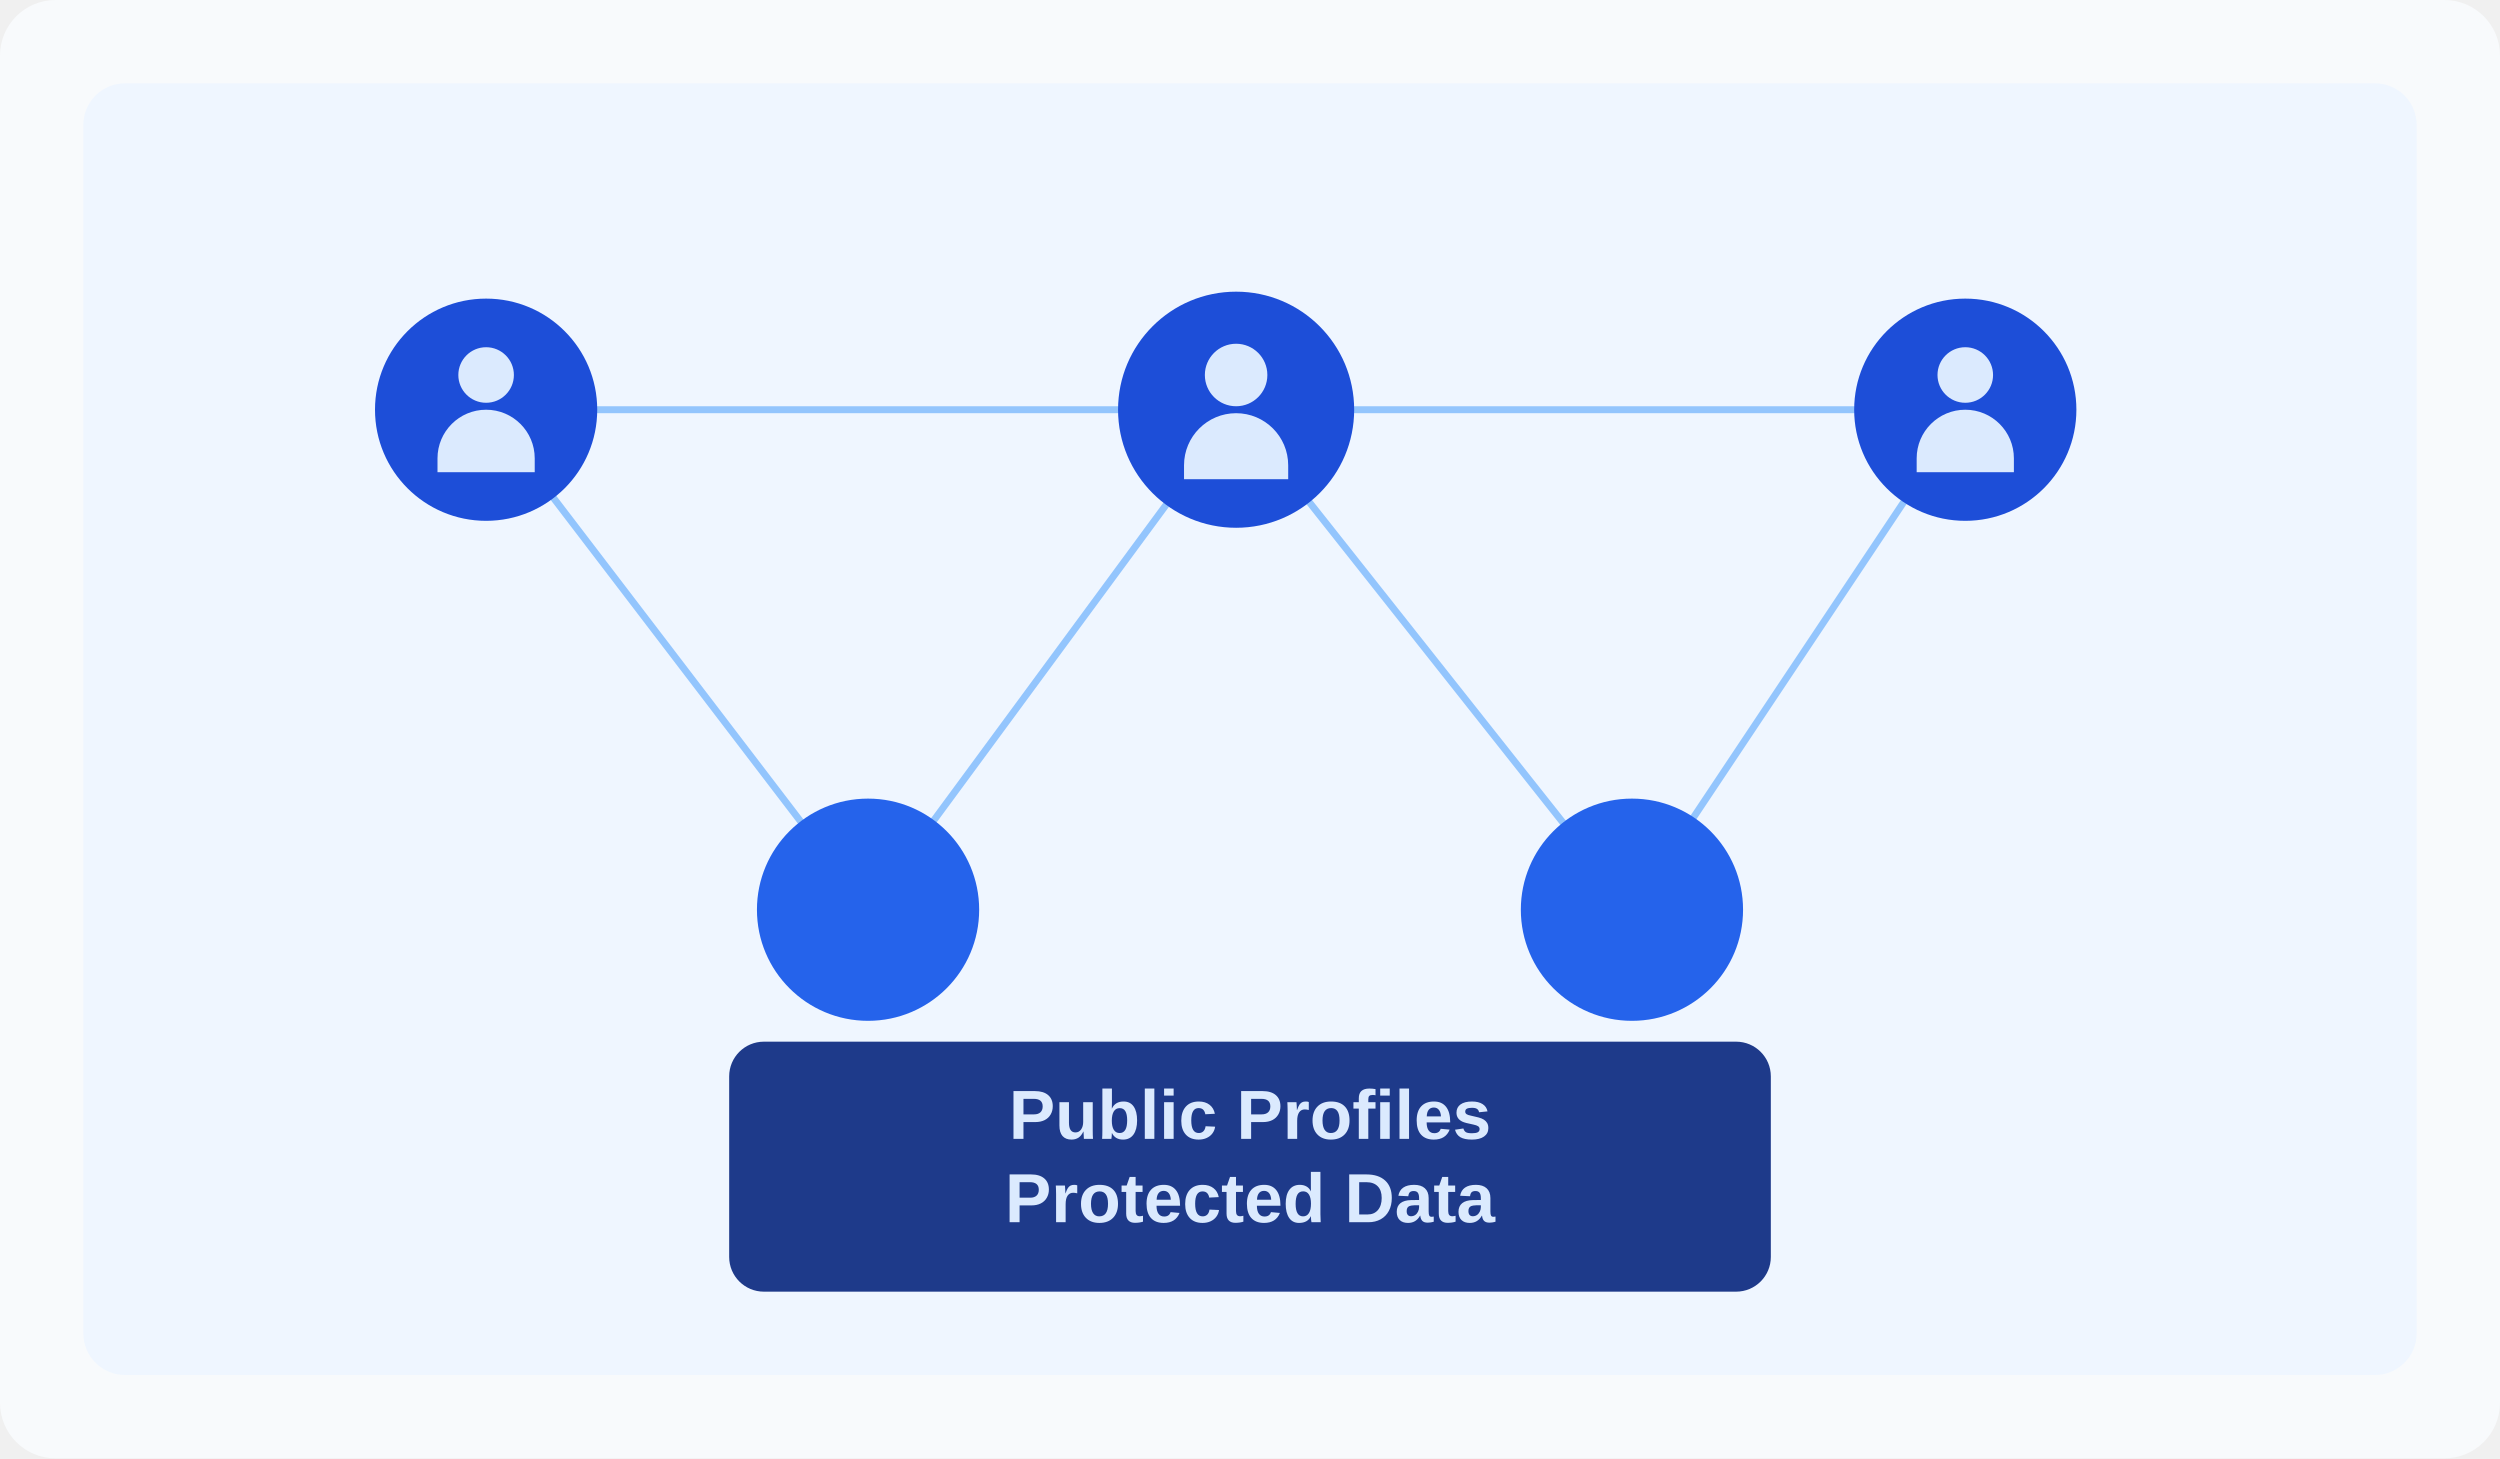
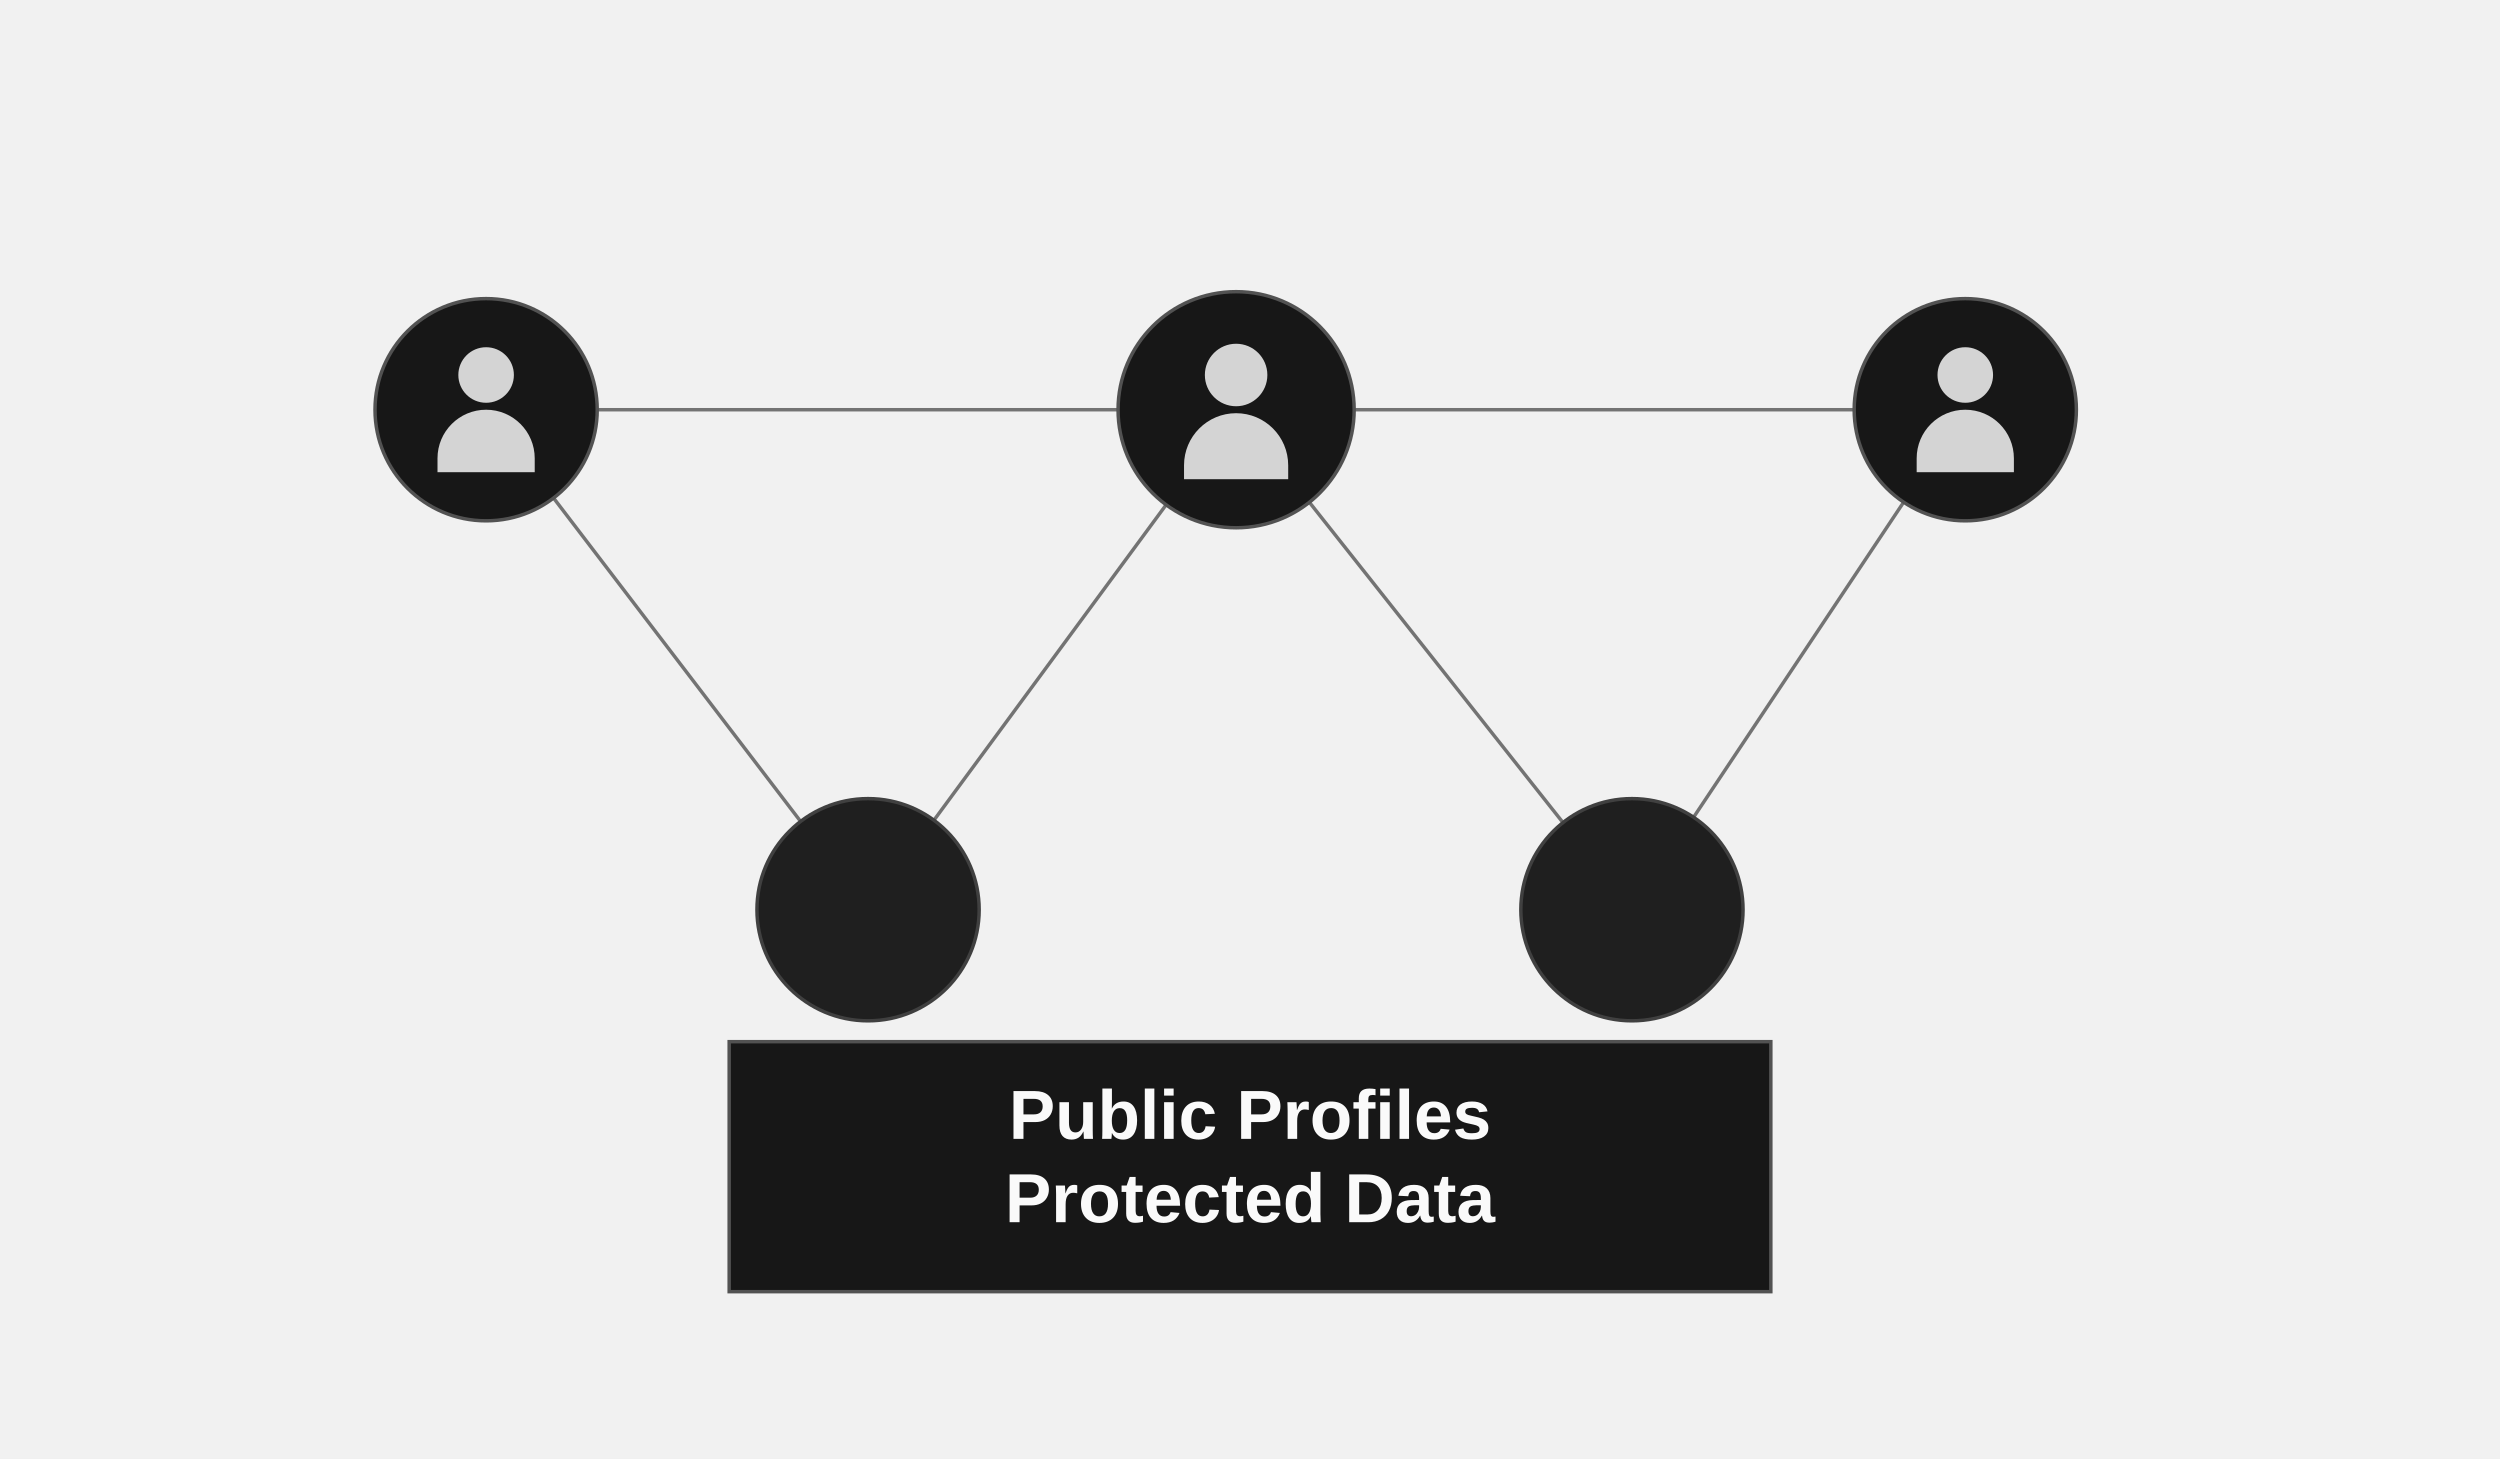
<svg xmlns="http://www.w3.org/2000/svg" width="720" height="420" viewBox="0 0 720 420" fill="none">
-   <rect width="720" height="420" rx="16" fill="#F8FAFC" />
-   <rect x="24" y="24" width="672" height="372" rx="12" fill="#EFF6FF" />
-   <g stroke="#93C5FD" stroke-width="2">
+   <rect width="720" height="420" fill="#FFFFFF" fill-opacity="0.08" />
+   <g stroke="#737373" stroke-width="1">
    <path d="M140 118H356" />
    <path d="M356 118H566" />
    <path d="M140 118L250 262" />
    <path d="M356 118L250 262" />
    <path d="M356 118L470 262" />
    <path d="M566 118L470 262" />
  </g>
-   <g fill="#1D4ED8">
+   <g fill="#171717" stroke="#525252" stroke-width="1">
    <circle cx="140" cy="118" r="32" />
    <circle cx="356" cy="118" r="34" />
    <circle cx="566" cy="118" r="32" />
  </g>
-   <g fill="#2563EB">
+   <g fill="#1F1F1F" stroke="#404040" stroke-width="1">
    <circle cx="250" cy="262" r="32" />
    <circle cx="470" cy="262" r="32" />
  </g>
-   <g fill="#DBEAFE">
+   <g fill="#D4D4D4">
    <circle cx="140" cy="108" r="8" />
    <path d="M140 118C132.268 118 126 124.268 126 132V136H154V132C154 124.268 147.732 118 140 118Z" />
    <circle cx="356" cy="108" r="9" />
    <path d="M356 119C347.716 119 341 125.716 341 134V138H371V134C371 125.716 364.284 119 356 119Z" />
    <circle cx="566" cy="108" r="8" />
    <path d="M566 118C558.268 118 552 124.268 552 132V136H580V132C580 124.268 573.732 118 566 118Z" />
  </g>
-   <rect x="210" y="300" width="300" height="72" rx="10" fill="#1E3A8A" />
-   <text x="360" y="328" text-anchor="middle" fill="#DBEAFE" font-family="Arial, sans-serif" font-size="20" font-weight="700">Public Profiles</text>
-   <text x="360" y="352" text-anchor="middle" fill="#DBEAFE" font-family="Arial, sans-serif" font-size="20" font-weight="700">Protected Data</text>
+   <rect x="210" y="300" width="300" height="72" fill="#171717" stroke="#525252" stroke-width="1" />
+   <text x="360" y="328" text-anchor="middle" fill="#FAFAFA" font-family="Arial, sans-serif" font-size="20" font-weight="700">Public Profiles</text>
+   <text x="360" y="352" text-anchor="middle" fill="#FAFAFA" font-family="Arial, sans-serif" font-size="20" font-weight="700">Protected Data</text>
</svg>
